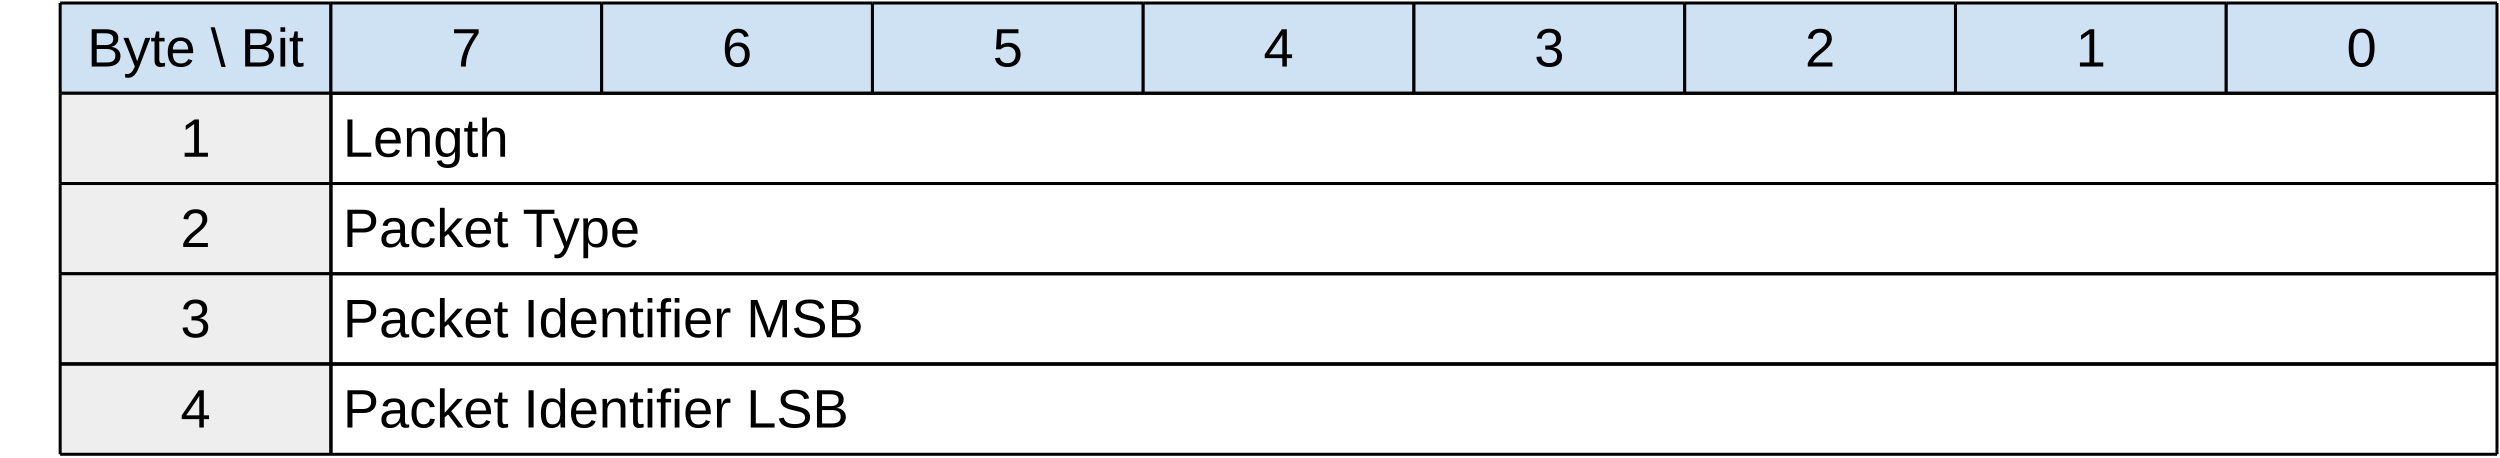
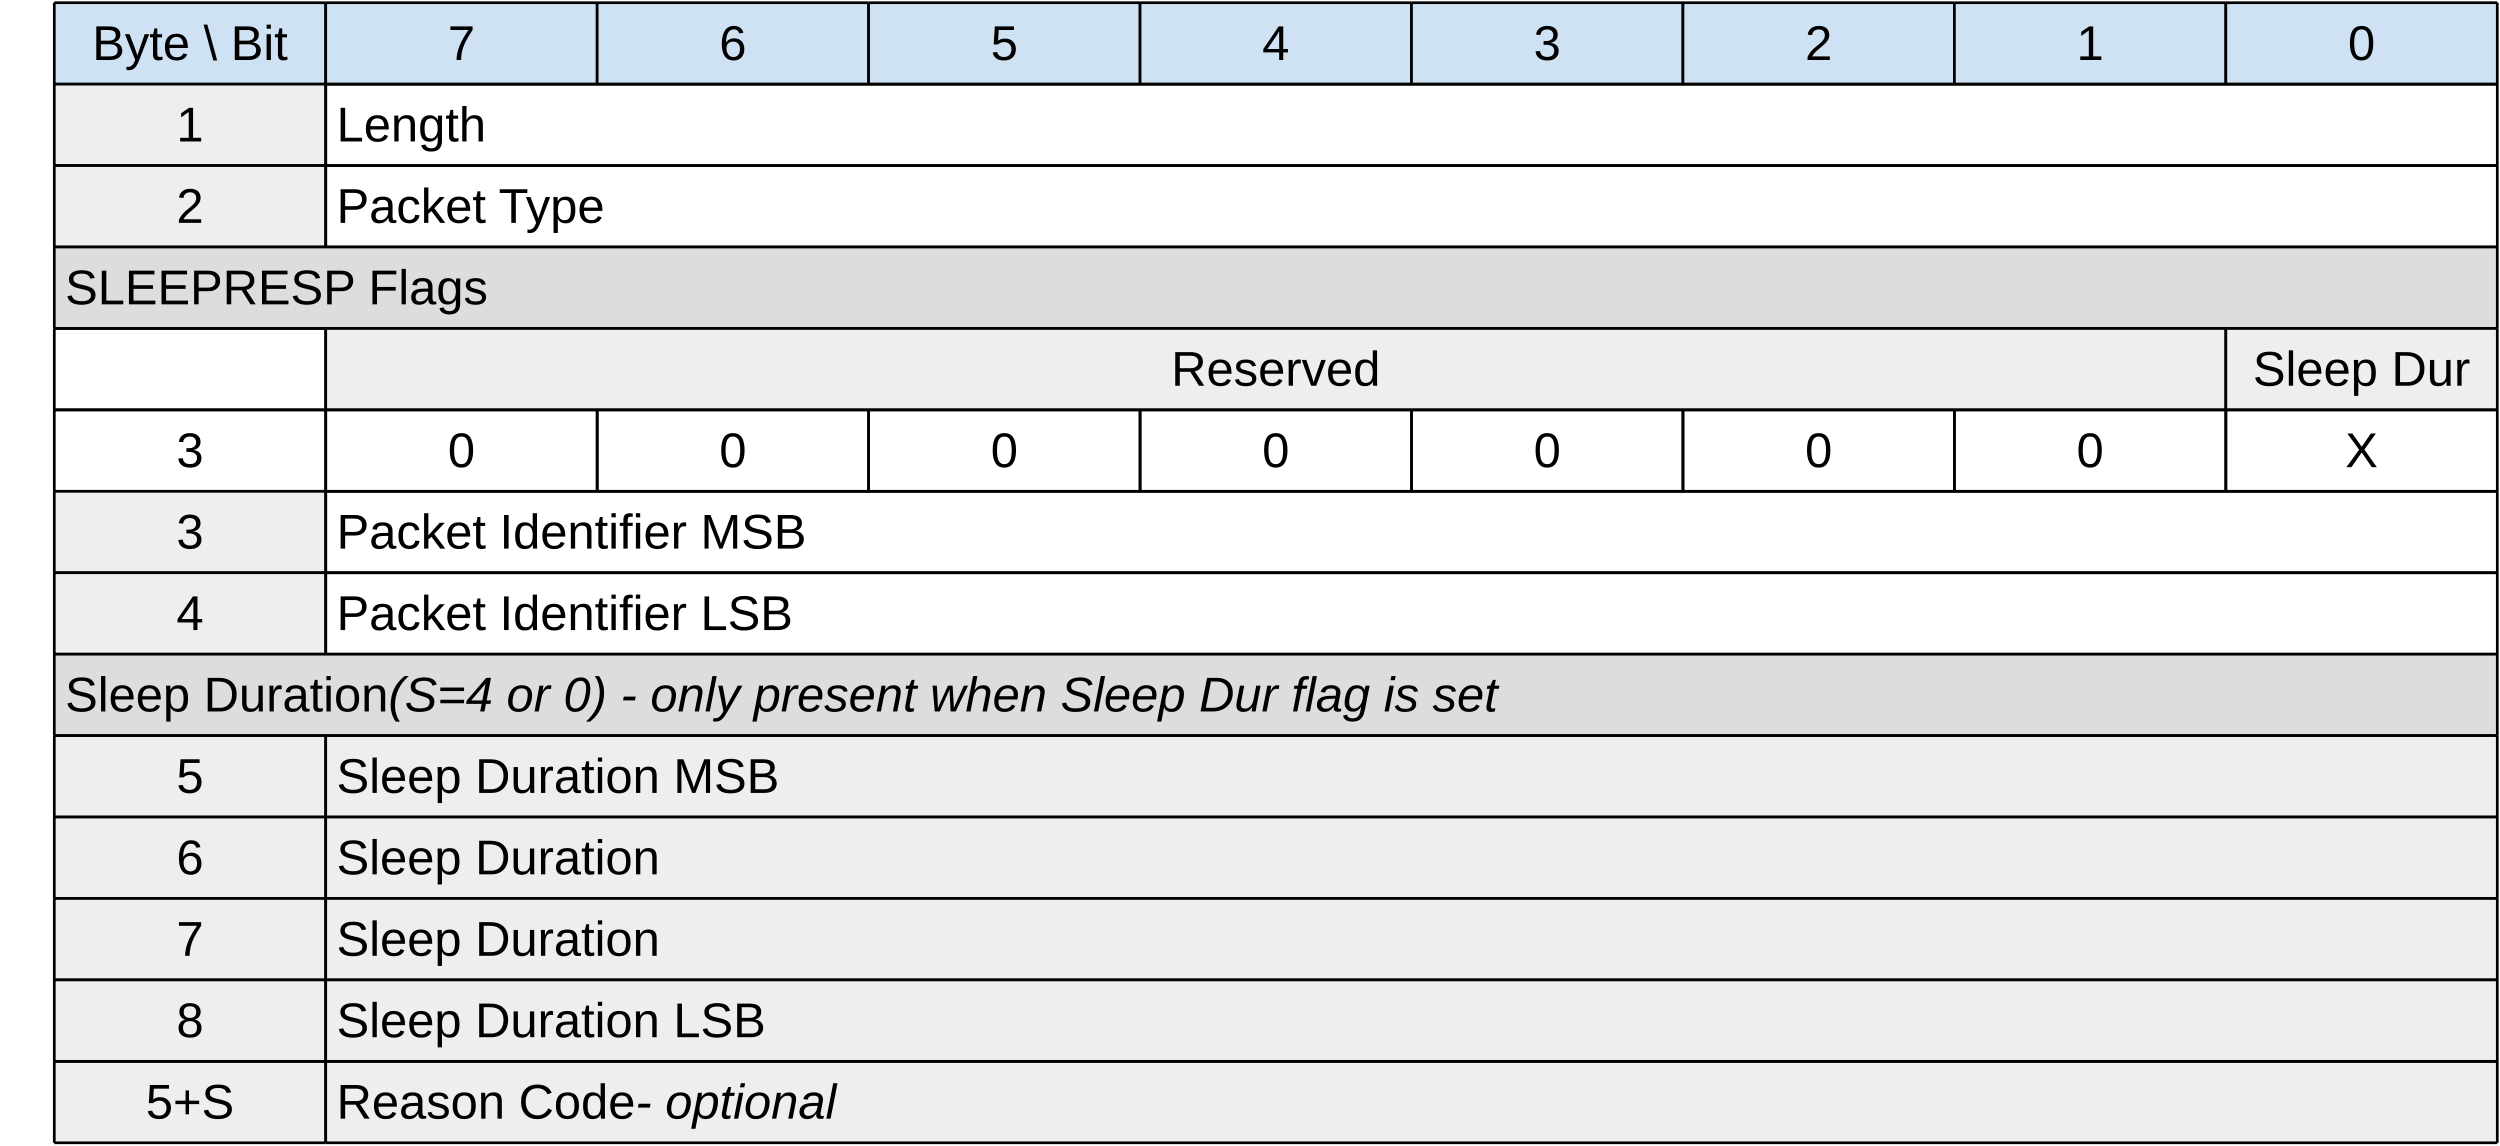
- <svg xmlns="http://www.w3.org/2000/svg" version="1.0" width="831" height="152" viewBox="0 0 831 152">
-   <rect x="20" y="1" height="30" width="90" fill="#cfe2f3" />
-   <line x1="20" y1="1" x2="110" y2="1" stroke="#000000" stroke-width="1" />
-   <line x1="20" y1="31" x2="110" y2="31" stroke="#000000" stroke-width="1" />
-   <line x1="110" y1="1" x2="110" y2="31" stroke="#000000" stroke-width="1" />
+ <svg xmlns="http://www.w3.org/2000/svg" version="1.0" width="921" height="422" viewBox="0 0 921 422">
+   <rect x="20" y="1" height="30" width="100" fill="#cfe2f3" />
+   <line x1="20" y1="1" x2="120" y2="1" stroke="#000000" stroke-width="1" />
+   <line x1="20" y1="31" x2="120" y2="31" stroke="#000000" stroke-width="1" />
+   <line x1="120" y1="1" x2="120" y2="31" stroke="#000000" stroke-width="1" />
  <line x1="20" y1="1" x2="20" y2="31" stroke="#000000" stroke-width="1" />
-   <text font-size="18" font-family="Arial" x="65" y="17" text-anchor="middle" dominant-baseline="middle">Byte \ Bit</text>
-   <rect x="110" y="1" height="30" width="90" fill="#cfe2f3" />
-   <line x1="110" y1="1" x2="200" y2="1" stroke="#000000" stroke-width="1" />
-   <line x1="110" y1="31" x2="200" y2="31" stroke="#000000" stroke-width="1" />
-   <line x1="200" y1="1" x2="200" y2="31" stroke="#000000" stroke-width="1" />
-   <line x1="110" y1="1" x2="110" y2="31" stroke="#000000" stroke-width="1" />
-   <text font-size="18" font-family="Arial" x="155" y="17" text-anchor="middle" dominant-baseline="middle">7</text>
-   <rect x="200" y="1" height="30" width="90" fill="#cfe2f3" />
-   <line x1="200" y1="1" x2="290" y2="1" stroke="#000000" stroke-width="1" />
-   <line x1="200" y1="31" x2="290" y2="31" stroke="#000000" stroke-width="1" />
-   <line x1="290" y1="1" x2="290" y2="31" stroke="#000000" stroke-width="1" />
-   <line x1="200" y1="1" x2="200" y2="31" stroke="#000000" stroke-width="1" />
-   <text font-size="18" font-family="Arial" x="245" y="17" text-anchor="middle" dominant-baseline="middle">6</text>
-   <rect x="290" y="1" height="30" width="90" fill="#cfe2f3" />
-   <line x1="290" y1="1" x2="380" y2="1" stroke="#000000" stroke-width="1" />
-   <line x1="290" y1="31" x2="380" y2="31" stroke="#000000" stroke-width="1" />
-   <line x1="380" y1="1" x2="380" y2="31" stroke="#000000" stroke-width="1" />
-   <line x1="290" y1="1" x2="290" y2="31" stroke="#000000" stroke-width="1" />
-   <text font-size="18" font-family="Arial" x="335" y="17" text-anchor="middle" dominant-baseline="middle">5</text>
-   <rect x="380" y="1" height="30" width="90" fill="#cfe2f3" />
-   <line x1="380" y1="1" x2="470" y2="1" stroke="#000000" stroke-width="1" />
-   <line x1="380" y1="31" x2="470" y2="31" stroke="#000000" stroke-width="1" />
-   <line x1="470" y1="1" x2="470" y2="31" stroke="#000000" stroke-width="1" />
-   <line x1="380" y1="1" x2="380" y2="31" stroke="#000000" stroke-width="1" />
-   <text font-size="18" font-family="Arial" x="425" y="17" text-anchor="middle" dominant-baseline="middle">4</text>
-   <rect x="470" y="1" height="30" width="90" fill="#cfe2f3" />
-   <line x1="470" y1="1" x2="560" y2="1" stroke="#000000" stroke-width="1" />
-   <line x1="470" y1="31" x2="560" y2="31" stroke="#000000" stroke-width="1" />
-   <line x1="560" y1="1" x2="560" y2="31" stroke="#000000" stroke-width="1" />
-   <line x1="470" y1="1" x2="470" y2="31" stroke="#000000" stroke-width="1" />
-   <text font-size="18" font-family="Arial" x="515" y="17" text-anchor="middle" dominant-baseline="middle">3</text>
-   <rect x="560" y="1" height="30" width="90" fill="#cfe2f3" />
-   <line x1="560" y1="1" x2="650" y2="1" stroke="#000000" stroke-width="1" />
-   <line x1="560" y1="31" x2="650" y2="31" stroke="#000000" stroke-width="1" />
-   <line x1="650" y1="1" x2="650" y2="31" stroke="#000000" stroke-width="1" />
-   <line x1="560" y1="1" x2="560" y2="31" stroke="#000000" stroke-width="1" />
-   <text font-size="18" font-family="Arial" x="605" y="17" text-anchor="middle" dominant-baseline="middle">2</text>
-   <rect x="650" y="1" height="30" width="90" fill="#cfe2f3" />
-   <line x1="650" y1="1" x2="740" y2="1" stroke="#000000" stroke-width="1" />
-   <line x1="650" y1="31" x2="740" y2="31" stroke="#000000" stroke-width="1" />
-   <line x1="740" y1="1" x2="740" y2="31" stroke="#000000" stroke-width="1" />
-   <line x1="650" y1="1" x2="650" y2="31" stroke="#000000" stroke-width="1" />
-   <text font-size="18" font-family="Arial" x="695" y="17" text-anchor="middle" dominant-baseline="middle">1</text>
-   <rect x="740" y="1" height="30" width="90" fill="#cfe2f3" />
-   <line x1="740" y1="1" x2="830" y2="1" stroke="#000000" stroke-width="1" />
-   <line x1="740" y1="31" x2="830" y2="31" stroke="#000000" stroke-width="1" />
-   <line x1="830" y1="1" x2="830" y2="31" stroke="#000000" stroke-width="1" />
-   <line x1="740" y1="1" x2="740" y2="31" stroke="#000000" stroke-width="1" />
-   <text font-size="18" font-family="Arial" x="785" y="17" text-anchor="middle" dominant-baseline="middle">0</text>
+   <text font-size="18" font-family="Arial" x="70" y="17" text-anchor="middle" dominant-baseline="middle">Byte \ Bit</text>
+   <rect x="120" y="1" height="30" width="100" fill="#cfe2f3" />
+   <line x1="120" y1="1" x2="220" y2="1" stroke="#000000" stroke-width="1" />
+   <line x1="120" y1="31" x2="220" y2="31" stroke="#000000" stroke-width="1" />
+   <line x1="220" y1="1" x2="220" y2="31" stroke="#000000" stroke-width="1" />
+   <line x1="120" y1="1" x2="120" y2="31" stroke="#000000" stroke-width="1" />
+   <text font-size="18" font-family="Arial" x="170" y="17" text-anchor="middle" dominant-baseline="middle">7</text>
+   <rect x="220" y="1" height="30" width="100" fill="#cfe2f3" />
+   <line x1="220" y1="1" x2="320" y2="1" stroke="#000000" stroke-width="1" />
+   <line x1="220" y1="31" x2="320" y2="31" stroke="#000000" stroke-width="1" />
+   <line x1="320" y1="1" x2="320" y2="31" stroke="#000000" stroke-width="1" />
+   <line x1="220" y1="1" x2="220" y2="31" stroke="#000000" stroke-width="1" />
+   <text font-size="18" font-family="Arial" x="270" y="17" text-anchor="middle" dominant-baseline="middle">6</text>
+   <rect x="320" y="1" height="30" width="100" fill="#cfe2f3" />
+   <line x1="320" y1="1" x2="420" y2="1" stroke="#000000" stroke-width="1" />
+   <line x1="320" y1="31" x2="420" y2="31" stroke="#000000" stroke-width="1" />
+   <line x1="420" y1="1" x2="420" y2="31" stroke="#000000" stroke-width="1" />
+   <line x1="320" y1="1" x2="320" y2="31" stroke="#000000" stroke-width="1" />
+   <text font-size="18" font-family="Arial" x="370" y="17" text-anchor="middle" dominant-baseline="middle">5</text>
+   <rect x="420" y="1" height="30" width="100" fill="#cfe2f3" />
+   <line x1="420" y1="1" x2="520" y2="1" stroke="#000000" stroke-width="1" />
+   <line x1="420" y1="31" x2="520" y2="31" stroke="#000000" stroke-width="1" />
+   <line x1="520" y1="1" x2="520" y2="31" stroke="#000000" stroke-width="1" />
+   <line x1="420" y1="1" x2="420" y2="31" stroke="#000000" stroke-width="1" />
+   <text font-size="18" font-family="Arial" x="470" y="17" text-anchor="middle" dominant-baseline="middle">4</text>
+   <rect x="520" y="1" height="30" width="100" fill="#cfe2f3" />
+   <line x1="520" y1="1" x2="620" y2="1" stroke="#000000" stroke-width="1" />
+   <line x1="520" y1="31" x2="620" y2="31" stroke="#000000" stroke-width="1" />
+   <line x1="620" y1="1" x2="620" y2="31" stroke="#000000" stroke-width="1" />
+   <line x1="520" y1="1" x2="520" y2="31" stroke="#000000" stroke-width="1" />
+   <text font-size="18" font-family="Arial" x="570" y="17" text-anchor="middle" dominant-baseline="middle">3</text>
+   <rect x="620" y="1" height="30" width="100" fill="#cfe2f3" />
+   <line x1="620" y1="1" x2="720" y2="1" stroke="#000000" stroke-width="1" />
+   <line x1="620" y1="31" x2="720" y2="31" stroke="#000000" stroke-width="1" />
+   <line x1="720" y1="1" x2="720" y2="31" stroke="#000000" stroke-width="1" />
+   <line x1="620" y1="1" x2="620" y2="31" stroke="#000000" stroke-width="1" />
+   <text font-size="18" font-family="Arial" x="670" y="17" text-anchor="middle" dominant-baseline="middle">2</text>
+   <rect x="720" y="1" height="30" width="100" fill="#cfe2f3" />
+   <line x1="720" y1="1" x2="820" y2="1" stroke="#000000" stroke-width="1" />
+   <line x1="720" y1="31" x2="820" y2="31" stroke="#000000" stroke-width="1" />
+   <line x1="820" y1="1" x2="820" y2="31" stroke="#000000" stroke-width="1" />
+   <line x1="720" y1="1" x2="720" y2="31" stroke="#000000" stroke-width="1" />
+   <text font-size="18" font-family="Arial" x="770" y="17" text-anchor="middle" dominant-baseline="middle">1</text>
+   <rect x="820" y="1" height="30" width="100" fill="#cfe2f3" />
+   <line x1="820" y1="1" x2="920" y2="1" stroke="#000000" stroke-width="1" />
+   <line x1="820" y1="31" x2="920" y2="31" stroke="#000000" stroke-width="1" />
+   <line x1="920" y1="1" x2="920" y2="31" stroke="#000000" stroke-width="1" />
+   <line x1="820" y1="1" x2="820" y2="31" stroke="#000000" stroke-width="1" />
+   <text font-size="18" font-family="Arial" x="870" y="17" text-anchor="middle" dominant-baseline="middle">0</text>
  <text font-size="18" font-family="Arial" x="15" y="16" text-anchor="end"> </text>
  <text font-size="18" font-family="Arial" x="15" y="46" text-anchor="end"> </text>
-   <rect x="20" y="31" height="30" width="90" fill="#eeeeee" />
-   <line x1="20" y1="31" x2="110" y2="31" stroke="#000000" stroke-width="1" />
-   <line x1="20" y1="61" x2="110" y2="61" stroke="#000000" stroke-width="1" />
-   <line x1="110" y1="31" x2="110" y2="61" stroke="#000000" stroke-width="1" />
+   <rect x="20" y="31" height="30" width="100" fill="#eeeeee" />
+   <line x1="20" y1="31" x2="120" y2="31" stroke="#000000" stroke-width="1" />
+   <line x1="20" y1="61" x2="120" y2="61" stroke="#000000" stroke-width="1" />
+   <line x1="120" y1="31" x2="120" y2="61" stroke="#000000" stroke-width="1" />
  <line x1="20" y1="31" x2="20" y2="61" stroke="#000000" stroke-width="1" />
-   <text font-size="18" font-family="Arial" x="65" y="47" text-anchor="middle" dominant-baseline="middle">1</text>
-   <line x1="110" y1="31" x2="830" y2="31" stroke="#000000" stroke-width="1" />
-   <line x1="110" y1="61" x2="830" y2="61" stroke="#000000" stroke-width="1" />
-   <line x1="830" y1="31" x2="830" y2="61" stroke="#000000" stroke-width="1" />
-   <line x1="110" y1="31" x2="110" y2="61" stroke="#000000" stroke-width="1" />
-   <text font-size="18" font-family="Arial" x="114" y="47" text-anchor="start" dominant-baseline="middle">Length</text>
+   <text font-size="18" font-family="Arial" x="70" y="47" text-anchor="middle" dominant-baseline="middle">1</text>
+   <line x1="120" y1="31" x2="920" y2="31" stroke="#000000" stroke-width="1" />
+   <line x1="120" y1="61" x2="920" y2="61" stroke="#000000" stroke-width="1" />
+   <line x1="920" y1="31" x2="920" y2="61" stroke="#000000" stroke-width="1" />
+   <line x1="120" y1="31" x2="120" y2="61" stroke="#000000" stroke-width="1" />
+   <text font-size="18" font-family="Arial" x="124" y="47" text-anchor="start" dominant-baseline="middle">Length</text>
  <text font-size="18" font-family="Arial" x="15" y="76" text-anchor="end"> </text>
-   <rect x="20" y="61" height="30" width="90" fill="#eeeeee" />
-   <line x1="20" y1="61" x2="110" y2="61" stroke="#000000" stroke-width="1" />
-   <line x1="20" y1="91" x2="110" y2="91" stroke="#000000" stroke-width="1" />
-   <line x1="110" y1="61" x2="110" y2="91" stroke="#000000" stroke-width="1" />
+   <rect x="20" y="61" height="30" width="100" fill="#eeeeee" />
+   <line x1="20" y1="61" x2="120" y2="61" stroke="#000000" stroke-width="1" />
+   <line x1="20" y1="91" x2="120" y2="91" stroke="#000000" stroke-width="1" />
+   <line x1="120" y1="61" x2="120" y2="91" stroke="#000000" stroke-width="1" />
  <line x1="20" y1="61" x2="20" y2="91" stroke="#000000" stroke-width="1" />
-   <text font-size="18" font-family="Arial" x="65" y="77" text-anchor="middle" dominant-baseline="middle">2</text>
-   <line x1="110" y1="61" x2="830" y2="61" stroke="#000000" stroke-width="1" />
-   <line x1="110" y1="91" x2="830" y2="91" stroke="#000000" stroke-width="1" />
-   <line x1="830" y1="61" x2="830" y2="91" stroke="#000000" stroke-width="1" />
-   <line x1="110" y1="61" x2="110" y2="91" stroke="#000000" stroke-width="1" />
-   <text font-size="18" font-family="Arial" x="114" y="77" text-anchor="start" dominant-baseline="middle">Packet Type</text>
+   <text font-size="18" font-family="Arial" x="70" y="77" text-anchor="middle" dominant-baseline="middle">2</text>
+   <line x1="120" y1="61" x2="920" y2="61" stroke="#000000" stroke-width="1" />
+   <line x1="120" y1="91" x2="920" y2="91" stroke="#000000" stroke-width="1" />
+   <line x1="920" y1="61" x2="920" y2="91" stroke="#000000" stroke-width="1" />
+   <line x1="120" y1="61" x2="120" y2="91" stroke="#000000" stroke-width="1" />
+   <text font-size="18" font-family="Arial" x="124" y="77" text-anchor="start" dominant-baseline="middle">Packet Type</text>
  <text font-size="18" font-family="Arial" x="15" y="106" text-anchor="end"> </text>
-   <rect x="20" y="91" height="30" width="90" fill="#eeeeee" />
-   <line x1="20" y1="91" x2="110" y2="91" stroke="#000000" stroke-width="1" />
-   <line x1="20" y1="121" x2="110" y2="121" stroke="#000000" stroke-width="1" />
-   <line x1="110" y1="91" x2="110" y2="121" stroke="#000000" stroke-width="1" />
+   <rect x="20" y="91" height="30" width="900" fill="#dddddd" />
+   <line x1="20" y1="91" x2="920" y2="91" stroke="#000000" stroke-width="1" />
+   <line x1="20" y1="121" x2="920" y2="121" stroke="#000000" stroke-width="1" />
+   <line x1="920" y1="91" x2="920" y2="121" stroke="#000000" stroke-width="1" />
  <line x1="20" y1="91" x2="20" y2="121" stroke="#000000" stroke-width="1" />
-   <text font-size="18" font-family="Arial" x="65" y="107" text-anchor="middle" dominant-baseline="middle">3</text>
-   <line x1="110" y1="91" x2="830" y2="91" stroke="#000000" stroke-width="1" />
-   <line x1="110" y1="121" x2="830" y2="121" stroke="#000000" stroke-width="1" />
-   <line x1="830" y1="91" x2="830" y2="121" stroke="#000000" stroke-width="1" />
-   <line x1="110" y1="91" x2="110" y2="121" stroke="#000000" stroke-width="1" />
-   <text font-size="18" font-family="Arial" x="114" y="107" text-anchor="start" dominant-baseline="middle">Packet Identifier MSB</text>
+   <text font-size="18" font-family="Arial" x="24" y="107" text-anchor="start" dominant-baseline="middle">SLEEPRESP Flags</text>
  <text font-size="18" font-family="Arial" x="15" y="136" text-anchor="end"> </text>
-   <rect x="20" y="121" height="30" width="90" fill="#eeeeee" />
-   <line x1="20" y1="121" x2="110" y2="121" stroke="#000000" stroke-width="1" />
-   <line x1="20" y1="151" x2="110" y2="151" stroke="#000000" stroke-width="1" />
-   <line x1="110" y1="121" x2="110" y2="151" stroke="#000000" stroke-width="1" />
+   <line x1="20" y1="121" x2="120" y2="121" stroke="#000000" stroke-width="1" />
+   <line x1="20" y1="151" x2="120" y2="151" stroke="#000000" stroke-width="1" />
+   <line x1="120" y1="121" x2="120" y2="151" stroke="#000000" stroke-width="1" />
  <line x1="20" y1="121" x2="20" y2="151" stroke="#000000" stroke-width="1" />
-   <text font-size="18" font-family="Arial" x="65" y="137" text-anchor="middle" dominant-baseline="middle">4</text>
-   <line x1="110" y1="121" x2="830" y2="121" stroke="#000000" stroke-width="1" />
-   <line x1="110" y1="151" x2="830" y2="151" stroke="#000000" stroke-width="1" />
-   <line x1="830" y1="121" x2="830" y2="151" stroke="#000000" stroke-width="1" />
-   <line x1="110" y1="121" x2="110" y2="151" stroke="#000000" stroke-width="1" />
-   <text font-size="18" font-family="Arial" x="114" y="137" text-anchor="start" dominant-baseline="middle">Packet Identifier LSB</text>
-   <line x1="20" y1="121" x2="830" y2="121" stroke="#000000" stroke-width="1" />
+   <text font-size="18" font-family="Arial" x="70" y="137" text-anchor="middle" dominant-baseline="middle" />
+   <rect x="120" y="121" height="30" width="700" fill="#eeeeee" />
+   <line x1="120" y1="121" x2="820" y2="121" stroke="#000000" stroke-width="1" />
+   <line x1="120" y1="151" x2="820" y2="151" stroke="#000000" stroke-width="1" />
+   <line x1="820" y1="121" x2="820" y2="151" stroke="#000000" stroke-width="1" />
+   <line x1="120" y1="121" x2="120" y2="151" stroke="#000000" stroke-width="1" />
+   <text font-size="18" font-family="Arial" x="470" y="137" text-anchor="middle" dominant-baseline="middle">Reserved</text>
+   <rect x="820" y="121" height="30" width="100" fill="#eeeeee" />
+   <line x1="820" y1="121" x2="920" y2="121" stroke="#000000" stroke-width="1" />
+   <line x1="820" y1="151" x2="920" y2="151" stroke="#000000" stroke-width="1" />
+   <line x1="920" y1="121" x2="920" y2="151" stroke="#000000" stroke-width="1" />
+   <line x1="820" y1="121" x2="820" y2="151" stroke="#000000" stroke-width="1" />
+   <text font-size="18" font-family="Arial" x="870" y="137" text-anchor="middle" dominant-baseline="middle">Sleep Dur</text>
+   <text font-size="18" font-family="Arial" x="15" y="166" text-anchor="end"> </text>
+   <line x1="20" y1="151" x2="120" y2="151" stroke="#000000" stroke-width="1" />
+   <line x1="20" y1="181" x2="120" y2="181" stroke="#000000" stroke-width="1" />
+   <line x1="120" y1="151" x2="120" y2="181" stroke="#000000" stroke-width="1" />
+   <line x1="20" y1="151" x2="20" y2="181" stroke="#000000" stroke-width="1" />
+   <text font-size="18" font-family="Arial" x="70" y="167" text-anchor="middle" dominant-baseline="middle">3</text>
+   <line x1="120" y1="151" x2="220" y2="151" stroke="#000000" stroke-width="1" />
+   <line x1="120" y1="181" x2="220" y2="181" stroke="#000000" stroke-width="1" />
+   <line x1="220" y1="151" x2="220" y2="181" stroke="#000000" stroke-width="1" />
+   <line x1="120" y1="151" x2="120" y2="181" stroke="#000000" stroke-width="1" />
+   <text font-size="18" font-family="Arial" x="170" y="167" text-anchor="middle" dominant-baseline="middle">0</text>
+   <line x1="220" y1="151" x2="320" y2="151" stroke="#000000" stroke-width="1" />
+   <line x1="220" y1="181" x2="320" y2="181" stroke="#000000" stroke-width="1" />
+   <line x1="320" y1="151" x2="320" y2="181" stroke="#000000" stroke-width="1" />
+   <line x1="220" y1="151" x2="220" y2="181" stroke="#000000" stroke-width="1" />
+   <text font-size="18" font-family="Arial" x="270" y="167" text-anchor="middle" dominant-baseline="middle">0</text>
+   <line x1="320" y1="151" x2="420" y2="151" stroke="#000000" stroke-width="1" />
+   <line x1="320" y1="181" x2="420" y2="181" stroke="#000000" stroke-width="1" />
+   <line x1="420" y1="151" x2="420" y2="181" stroke="#000000" stroke-width="1" />
+   <line x1="320" y1="151" x2="320" y2="181" stroke="#000000" stroke-width="1" />
+   <text font-size="18" font-family="Arial" x="370" y="167" text-anchor="middle" dominant-baseline="middle">0</text>
+   <line x1="420" y1="151" x2="520" y2="151" stroke="#000000" stroke-width="1" />
+   <line x1="420" y1="181" x2="520" y2="181" stroke="#000000" stroke-width="1" />
+   <line x1="520" y1="151" x2="520" y2="181" stroke="#000000" stroke-width="1" />
+   <line x1="420" y1="151" x2="420" y2="181" stroke="#000000" stroke-width="1" />
+   <text font-size="18" font-family="Arial" x="470" y="167" text-anchor="middle" dominant-baseline="middle">0</text>
+   <line x1="520" y1="151" x2="620" y2="151" stroke="#000000" stroke-width="1" />
+   <line x1="520" y1="181" x2="620" y2="181" stroke="#000000" stroke-width="1" />
+   <line x1="620" y1="151" x2="620" y2="181" stroke="#000000" stroke-width="1" />
+   <line x1="520" y1="151" x2="520" y2="181" stroke="#000000" stroke-width="1" />
+   <text font-size="18" font-family="Arial" x="570" y="167" text-anchor="middle" dominant-baseline="middle">0</text>
+   <line x1="620" y1="151" x2="720" y2="151" stroke="#000000" stroke-width="1" />
+   <line x1="620" y1="181" x2="720" y2="181" stroke="#000000" stroke-width="1" />
+   <line x1="720" y1="151" x2="720" y2="181" stroke="#000000" stroke-width="1" />
+   <line x1="620" y1="151" x2="620" y2="181" stroke="#000000" stroke-width="1" />
+   <text font-size="18" font-family="Arial" x="670" y="167" text-anchor="middle" dominant-baseline="middle">0</text>
+   <line x1="720" y1="151" x2="820" y2="151" stroke="#000000" stroke-width="1" />
+   <line x1="720" y1="181" x2="820" y2="181" stroke="#000000" stroke-width="1" />
+   <line x1="820" y1="151" x2="820" y2="181" stroke="#000000" stroke-width="1" />
+   <line x1="720" y1="151" x2="720" y2="181" stroke="#000000" stroke-width="1" />
+   <text font-size="18" font-family="Arial" x="770" y="167" text-anchor="middle" dominant-baseline="middle">0</text>
+   <line x1="820" y1="151" x2="920" y2="151" stroke="#000000" stroke-width="1" />
+   <line x1="820" y1="181" x2="920" y2="181" stroke="#000000" stroke-width="1" />
+   <line x1="920" y1="151" x2="920" y2="181" stroke="#000000" stroke-width="1" />
+   <line x1="820" y1="151" x2="820" y2="181" stroke="#000000" stroke-width="1" />
+   <text font-size="18" font-family="Arial" x="870" y="167" text-anchor="middle" dominant-baseline="middle">X</text>
+   <text font-size="18" font-family="Arial" x="15" y="196" text-anchor="end"> </text>
+   <rect x="20" y="181" height="30" width="100" fill="#eeeeee" />
+   <line x1="20" y1="181" x2="120" y2="181" stroke="#000000" stroke-width="1" />
+   <line x1="20" y1="211" x2="120" y2="211" stroke="#000000" stroke-width="1" />
+   <line x1="120" y1="181" x2="120" y2="211" stroke="#000000" stroke-width="1" />
+   <line x1="20" y1="181" x2="20" y2="211" stroke="#000000" stroke-width="1" />
+   <text font-size="18" font-family="Arial" x="70" y="197" text-anchor="middle" dominant-baseline="middle">3</text>
+   <line x1="120" y1="181" x2="920" y2="181" stroke="#000000" stroke-width="1" />
+   <line x1="120" y1="211" x2="920" y2="211" stroke="#000000" stroke-width="1" />
+   <line x1="920" y1="181" x2="920" y2="211" stroke="#000000" stroke-width="1" />
+   <line x1="120" y1="181" x2="120" y2="211" stroke="#000000" stroke-width="1" />
+   <text font-size="18" font-family="Arial" x="124" y="197" text-anchor="start" dominant-baseline="middle">Packet Identifier MSB</text>
+   <text font-size="18" font-family="Arial" x="15" y="226" text-anchor="end"> </text>
+   <rect x="20" y="211" height="30" width="100" fill="#eeeeee" />
+   <line x1="20" y1="211" x2="120" y2="211" stroke="#000000" stroke-width="1" />
+   <line x1="20" y1="241" x2="120" y2="241" stroke="#000000" stroke-width="1" />
+   <line x1="120" y1="211" x2="120" y2="241" stroke="#000000" stroke-width="1" />
+   <line x1="20" y1="211" x2="20" y2="241" stroke="#000000" stroke-width="1" />
+   <text font-size="18" font-family="Arial" x="70" y="227" text-anchor="middle" dominant-baseline="middle">4</text>
+   <line x1="120" y1="211" x2="920" y2="211" stroke="#000000" stroke-width="1" />
+   <line x1="120" y1="241" x2="920" y2="241" stroke="#000000" stroke-width="1" />
+   <line x1="920" y1="211" x2="920" y2="241" stroke="#000000" stroke-width="1" />
+   <line x1="120" y1="211" x2="120" y2="241" stroke="#000000" stroke-width="1" />
+   <text font-size="18" font-family="Arial" x="124" y="227" text-anchor="start" dominant-baseline="middle">Packet Identifier LSB</text>
+   <text font-size="18" font-family="Arial" x="15" y="256" text-anchor="end"> </text>
+   <rect x="20" y="241" height="30" width="900" fill="#dddddd" />
+   <line x1="20" y1="241" x2="920" y2="241" stroke="#000000" stroke-width="1" />
+   <line x1="20" y1="271" x2="920" y2="271" stroke="#000000" stroke-width="1" />
+   <line x1="920" y1="241" x2="920" y2="271" stroke="#000000" stroke-width="1" />
+   <line x1="20" y1="241" x2="20" y2="271" stroke="#000000" stroke-width="1" />
+   <text font-size="18" font-family="Arial" x="24" y="257" text-anchor="start" dominant-baseline="middle">Sleep Duration<tspan font-style="italic" font-size="18" font-family="Arial" dominant-baseline="middle"> (S=4 or 0) - only present when Sleep Dur flag is set</tspan>
+   </text>
+   <text font-size="18" font-family="Arial" x="15" y="286" text-anchor="end"> </text>
+   <rect x="20" y="271" height="30" width="100" fill="#eeeeee" />
+   <line x1="20" y1="271" x2="120" y2="271" stroke="#000000" stroke-width="1" />
+   <line x1="20" y1="301" x2="120" y2="301" stroke="#000000" stroke-width="1" />
+   <line x1="120" y1="271" x2="120" y2="301" stroke="#000000" stroke-width="1" />
+   <line x1="20" y1="271" x2="20" y2="301" stroke="#000000" stroke-width="1" />
+   <text font-size="18" font-family="Arial" x="70" y="287" text-anchor="middle" dominant-baseline="middle">5</text>
+   <rect x="120" y="271" height="30" width="800" fill="#eeeeee" />
+   <line x1="120" y1="271" x2="920" y2="271" stroke="#000000" stroke-width="1" />
+   <line x1="120" y1="301" x2="920" y2="301" stroke="#000000" stroke-width="1" />
+   <line x1="920" y1="271" x2="920" y2="301" stroke="#000000" stroke-width="1" />
+   <line x1="120" y1="271" x2="120" y2="301" stroke="#000000" stroke-width="1" />
+   <text font-size="18" font-family="Arial" x="124" y="287" text-anchor="start" dominant-baseline="middle">Sleep Duration MSB</text>
+   <text font-size="18" font-family="Arial" x="15" y="316" text-anchor="end"> </text>
+   <rect x="20" y="301" height="30" width="100" fill="#eeeeee" />
+   <line x1="20" y1="301" x2="120" y2="301" stroke="#000000" stroke-width="1" />
+   <line x1="20" y1="331" x2="120" y2="331" stroke="#000000" stroke-width="1" />
+   <line x1="120" y1="301" x2="120" y2="331" stroke="#000000" stroke-width="1" />
+   <line x1="20" y1="301" x2="20" y2="331" stroke="#000000" stroke-width="1" />
+   <text font-size="18" font-family="Arial" x="70" y="317" text-anchor="middle" dominant-baseline="middle">6</text>
+   <rect x="120" y="301" height="30" width="800" fill="#eeeeee" />
+   <line x1="120" y1="301" x2="920" y2="301" stroke="#000000" stroke-width="1" />
+   <line x1="120" y1="331" x2="920" y2="331" stroke="#000000" stroke-width="1" />
+   <line x1="920" y1="301" x2="920" y2="331" stroke="#000000" stroke-width="1" />
+   <line x1="120" y1="301" x2="120" y2="331" stroke="#000000" stroke-width="1" />
+   <text font-size="18" font-family="Arial" x="124" y="317" text-anchor="start" dominant-baseline="middle">Sleep Duration</text>
+   <text font-size="18" font-family="Arial" x="15" y="346" text-anchor="end"> </text>
+   <rect x="20" y="331" height="30" width="100" fill="#eeeeee" />
+   <line x1="20" y1="331" x2="120" y2="331" stroke="#000000" stroke-width="1" />
+   <line x1="20" y1="361" x2="120" y2="361" stroke="#000000" stroke-width="1" />
+   <line x1="120" y1="331" x2="120" y2="361" stroke="#000000" stroke-width="1" />
+   <line x1="20" y1="331" x2="20" y2="361" stroke="#000000" stroke-width="1" />
+   <text font-size="18" font-family="Arial" x="70" y="347" text-anchor="middle" dominant-baseline="middle">7</text>
+   <rect x="120" y="331" height="30" width="800" fill="#eeeeee" />
+   <line x1="120" y1="331" x2="920" y2="331" stroke="#000000" stroke-width="1" />
+   <line x1="120" y1="361" x2="920" y2="361" stroke="#000000" stroke-width="1" />
+   <line x1="920" y1="331" x2="920" y2="361" stroke="#000000" stroke-width="1" />
+   <line x1="120" y1="331" x2="120" y2="361" stroke="#000000" stroke-width="1" />
+   <text font-size="18" font-family="Arial" x="124" y="347" text-anchor="start" dominant-baseline="middle">Sleep Duration</text>
+   <text font-size="18" font-family="Arial" x="15" y="376" text-anchor="end"> </text>
+   <rect x="20" y="361" height="30" width="100" fill="#eeeeee" />
+   <line x1="20" y1="361" x2="120" y2="361" stroke="#000000" stroke-width="1" />
+   <line x1="20" y1="391" x2="120" y2="391" stroke="#000000" stroke-width="1" />
+   <line x1="120" y1="361" x2="120" y2="391" stroke="#000000" stroke-width="1" />
+   <line x1="20" y1="361" x2="20" y2="391" stroke="#000000" stroke-width="1" />
+   <text font-size="18" font-family="Arial" x="70" y="377" text-anchor="middle" dominant-baseline="middle">8</text>
+   <rect x="120" y="361" height="30" width="800" fill="#eeeeee" />
+   <line x1="120" y1="361" x2="920" y2="361" stroke="#000000" stroke-width="1" />
+   <line x1="120" y1="391" x2="920" y2="391" stroke="#000000" stroke-width="1" />
+   <line x1="920" y1="361" x2="920" y2="391" stroke="#000000" stroke-width="1" />
+   <line x1="120" y1="361" x2="120" y2="391" stroke="#000000" stroke-width="1" />
+   <text font-size="18" font-family="Arial" x="124" y="377" text-anchor="start" dominant-baseline="middle">Sleep Duration LSB</text>
+   <text font-size="18" font-family="Arial" x="15" y="406" text-anchor="end"> </text>
+   <rect x="20" y="391" height="30" width="100" fill="#eeeeee" />
+   <line x1="20" y1="391" x2="120" y2="391" stroke="#000000" stroke-width="1" />
+   <line x1="20" y1="421" x2="120" y2="421" stroke="#000000" stroke-width="1" />
+   <line x1="120" y1="391" x2="120" y2="421" stroke="#000000" stroke-width="1" />
+   <line x1="20" y1="391" x2="20" y2="421" stroke="#000000" stroke-width="1" />
+   <text font-size="18" font-family="Arial" x="70" y="407" text-anchor="middle" dominant-baseline="middle">5+S</text>
+   <rect x="120" y="391" height="30" width="800" fill="#eeeeee" />
+   <line x1="120" y1="391" x2="920" y2="391" stroke="#000000" stroke-width="1" />
+   <line x1="120" y1="421" x2="920" y2="421" stroke="#000000" stroke-width="1" />
+   <line x1="920" y1="391" x2="920" y2="421" stroke="#000000" stroke-width="1" />
+   <line x1="120" y1="391" x2="120" y2="421" stroke="#000000" stroke-width="1" />
+   <text font-size="18" font-family="Arial" x="124" y="407" text-anchor="start" dominant-baseline="middle">Reason Code<tspan font-style="italic" font-size="18" font-family="Arial" dominant-baseline="middle"> - optional</tspan>
+   </text>
+   <line x1="20" y1="391" x2="920" y2="391" stroke="#000000" stroke-width="1" />
</svg>
